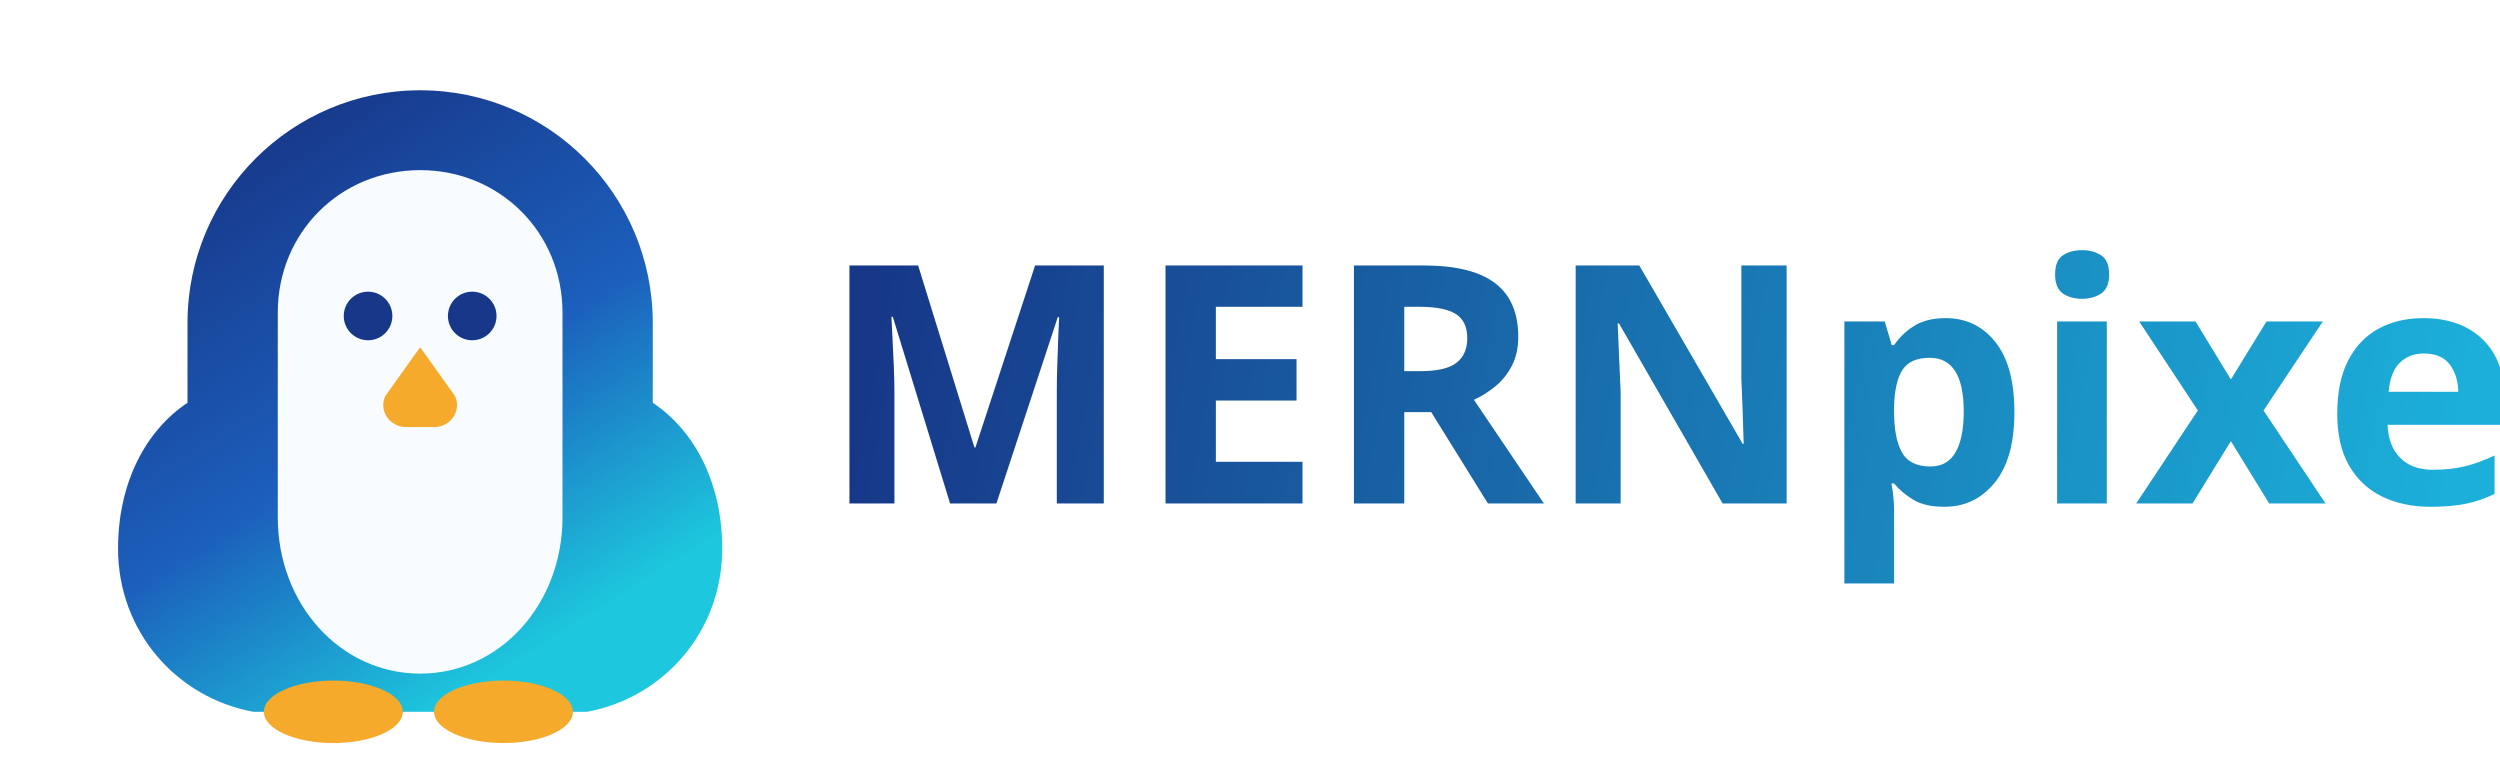
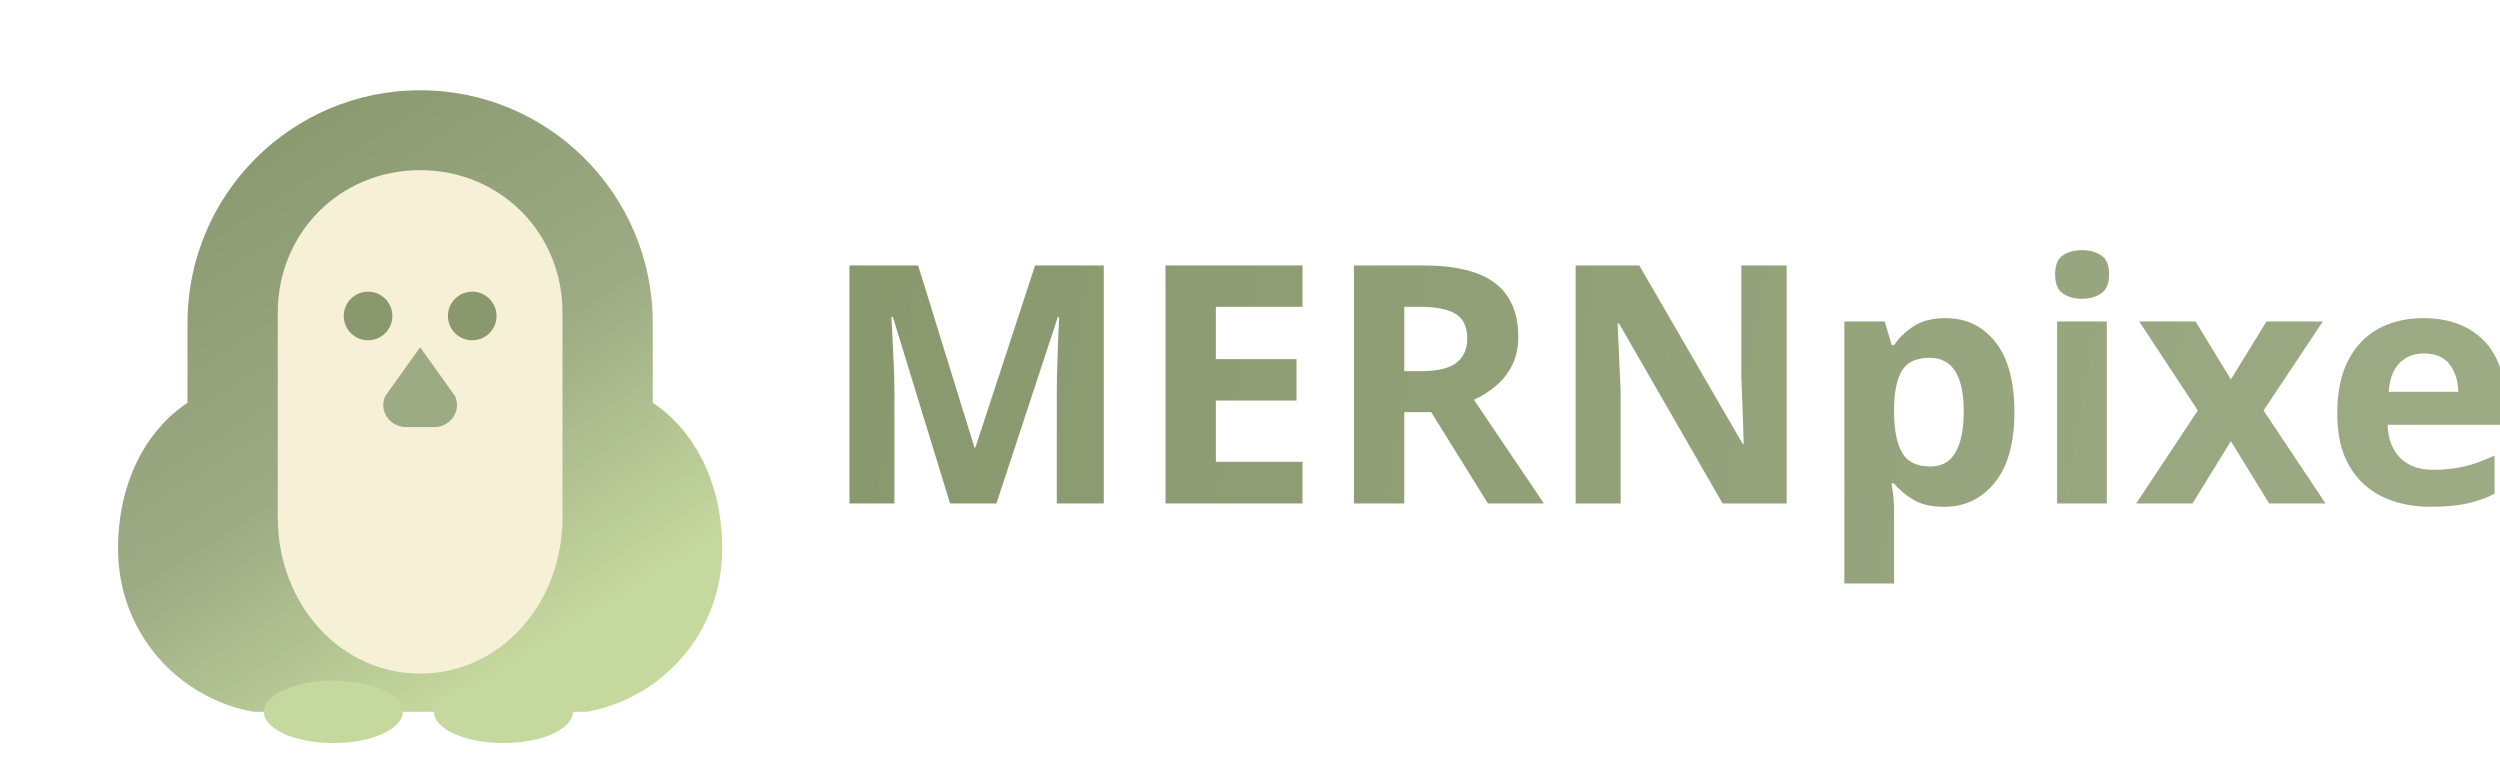
<svg xmlns="http://www.w3.org/2000/svg" width="720" height="220" viewBox="0 0 720 220" fill="none" role="img" aria-labelledby="mernpixelLogoTitle mernpixelLogoDesc">
  <defs>
    <linearGradient id="penguinBody" x1="62" y1="22" x2="154" y2="168" gradientUnits="userSpaceOnUse">
-       <stop offset="0" stop-color="#173788" />
-       <stop offset="0.55" stop-color="#1C5FBC" />
-       <stop offset="1" stop-color="#1DC7DD" />
+       <stop offset="0" stop-color="#89986D" />
+       <stop offset="0.55" stop-color="#9CAB84" />
+       <stop offset="1" stop-color="#C5D89D" />
    </linearGradient>
    <linearGradient id="wordMark" x1="250" y1="88" x2="700" y2="170" gradientUnits="userSpaceOnUse">
-       <stop offset="0" stop-color="#173788" />
-       <stop offset="1" stop-color="#1BAFD9" />
+       <stop offset="0" stop-color="#89986D" />
+       <stop offset="1" stop-color="#9CAB84" />
    </linearGradient>
  </defs>
  <g transform="translate(12 12)">
    <path d="M109 14C72 14 42 44 42 81V104C30 112 22 127 22 146C22 170 39 189 61 193H157C179 189 196 170 196 146C196 127 188 112 176 104V81C176 44 146 14 109 14Z" fill="url(#penguinBody)" />
-     <path d="M109 37C86 37 68 55 68 78V137C68 162 86 182 109 182C132 182 150 162 150 137V78C150 55 132 37 109 37Z" fill="#F8FCFF" />
-     <circle cx="94" cy="79" r="7" fill="#173788" />
-     <circle cx="124" cy="79" r="7" fill="#173788" />
-     <path d="M109 88L99 102C97 106 100 111 105 111H113C118 111 121 106 119 102L109 88Z" fill="#F6AA2C" />
-     <ellipse cx="84" cy="193" rx="20" ry="9" fill="#F6AA2C" />
-     <ellipse cx="133" cy="193" rx="20" ry="9" fill="#F6AA2C" />
+     <path d="M109 37C86 37 68 55 68 78V137C68 162 86 182 109 182C132 182 150 162 150 137V78C150 55 132 37 109 37Z" fill="#F6F0D7" />
+     <circle cx="94" cy="79" r="7" fill="#89986D" />
+     <circle cx="124" cy="79" r="7" fill="#89986D" />
+     <path d="M109 88L99 102C97 106 100 111 105 111H113C118 111 121 106 119 102L109 88Z" fill="#9CAB84" />
+     <ellipse cx="84" cy="193" rx="20" ry="9" fill="#C5D89D" />
+     <ellipse cx="133" cy="193" rx="20" ry="9" fill="#C5D89D" />
  </g>
  <text x="236" y="145" fill="url(#wordMark)" font-family="'Space Grotesk', 'Segoe UI', sans-serif" font-size="96" font-weight="600" letter-spacing="0.5">MERNpixel</text>
</svg>
